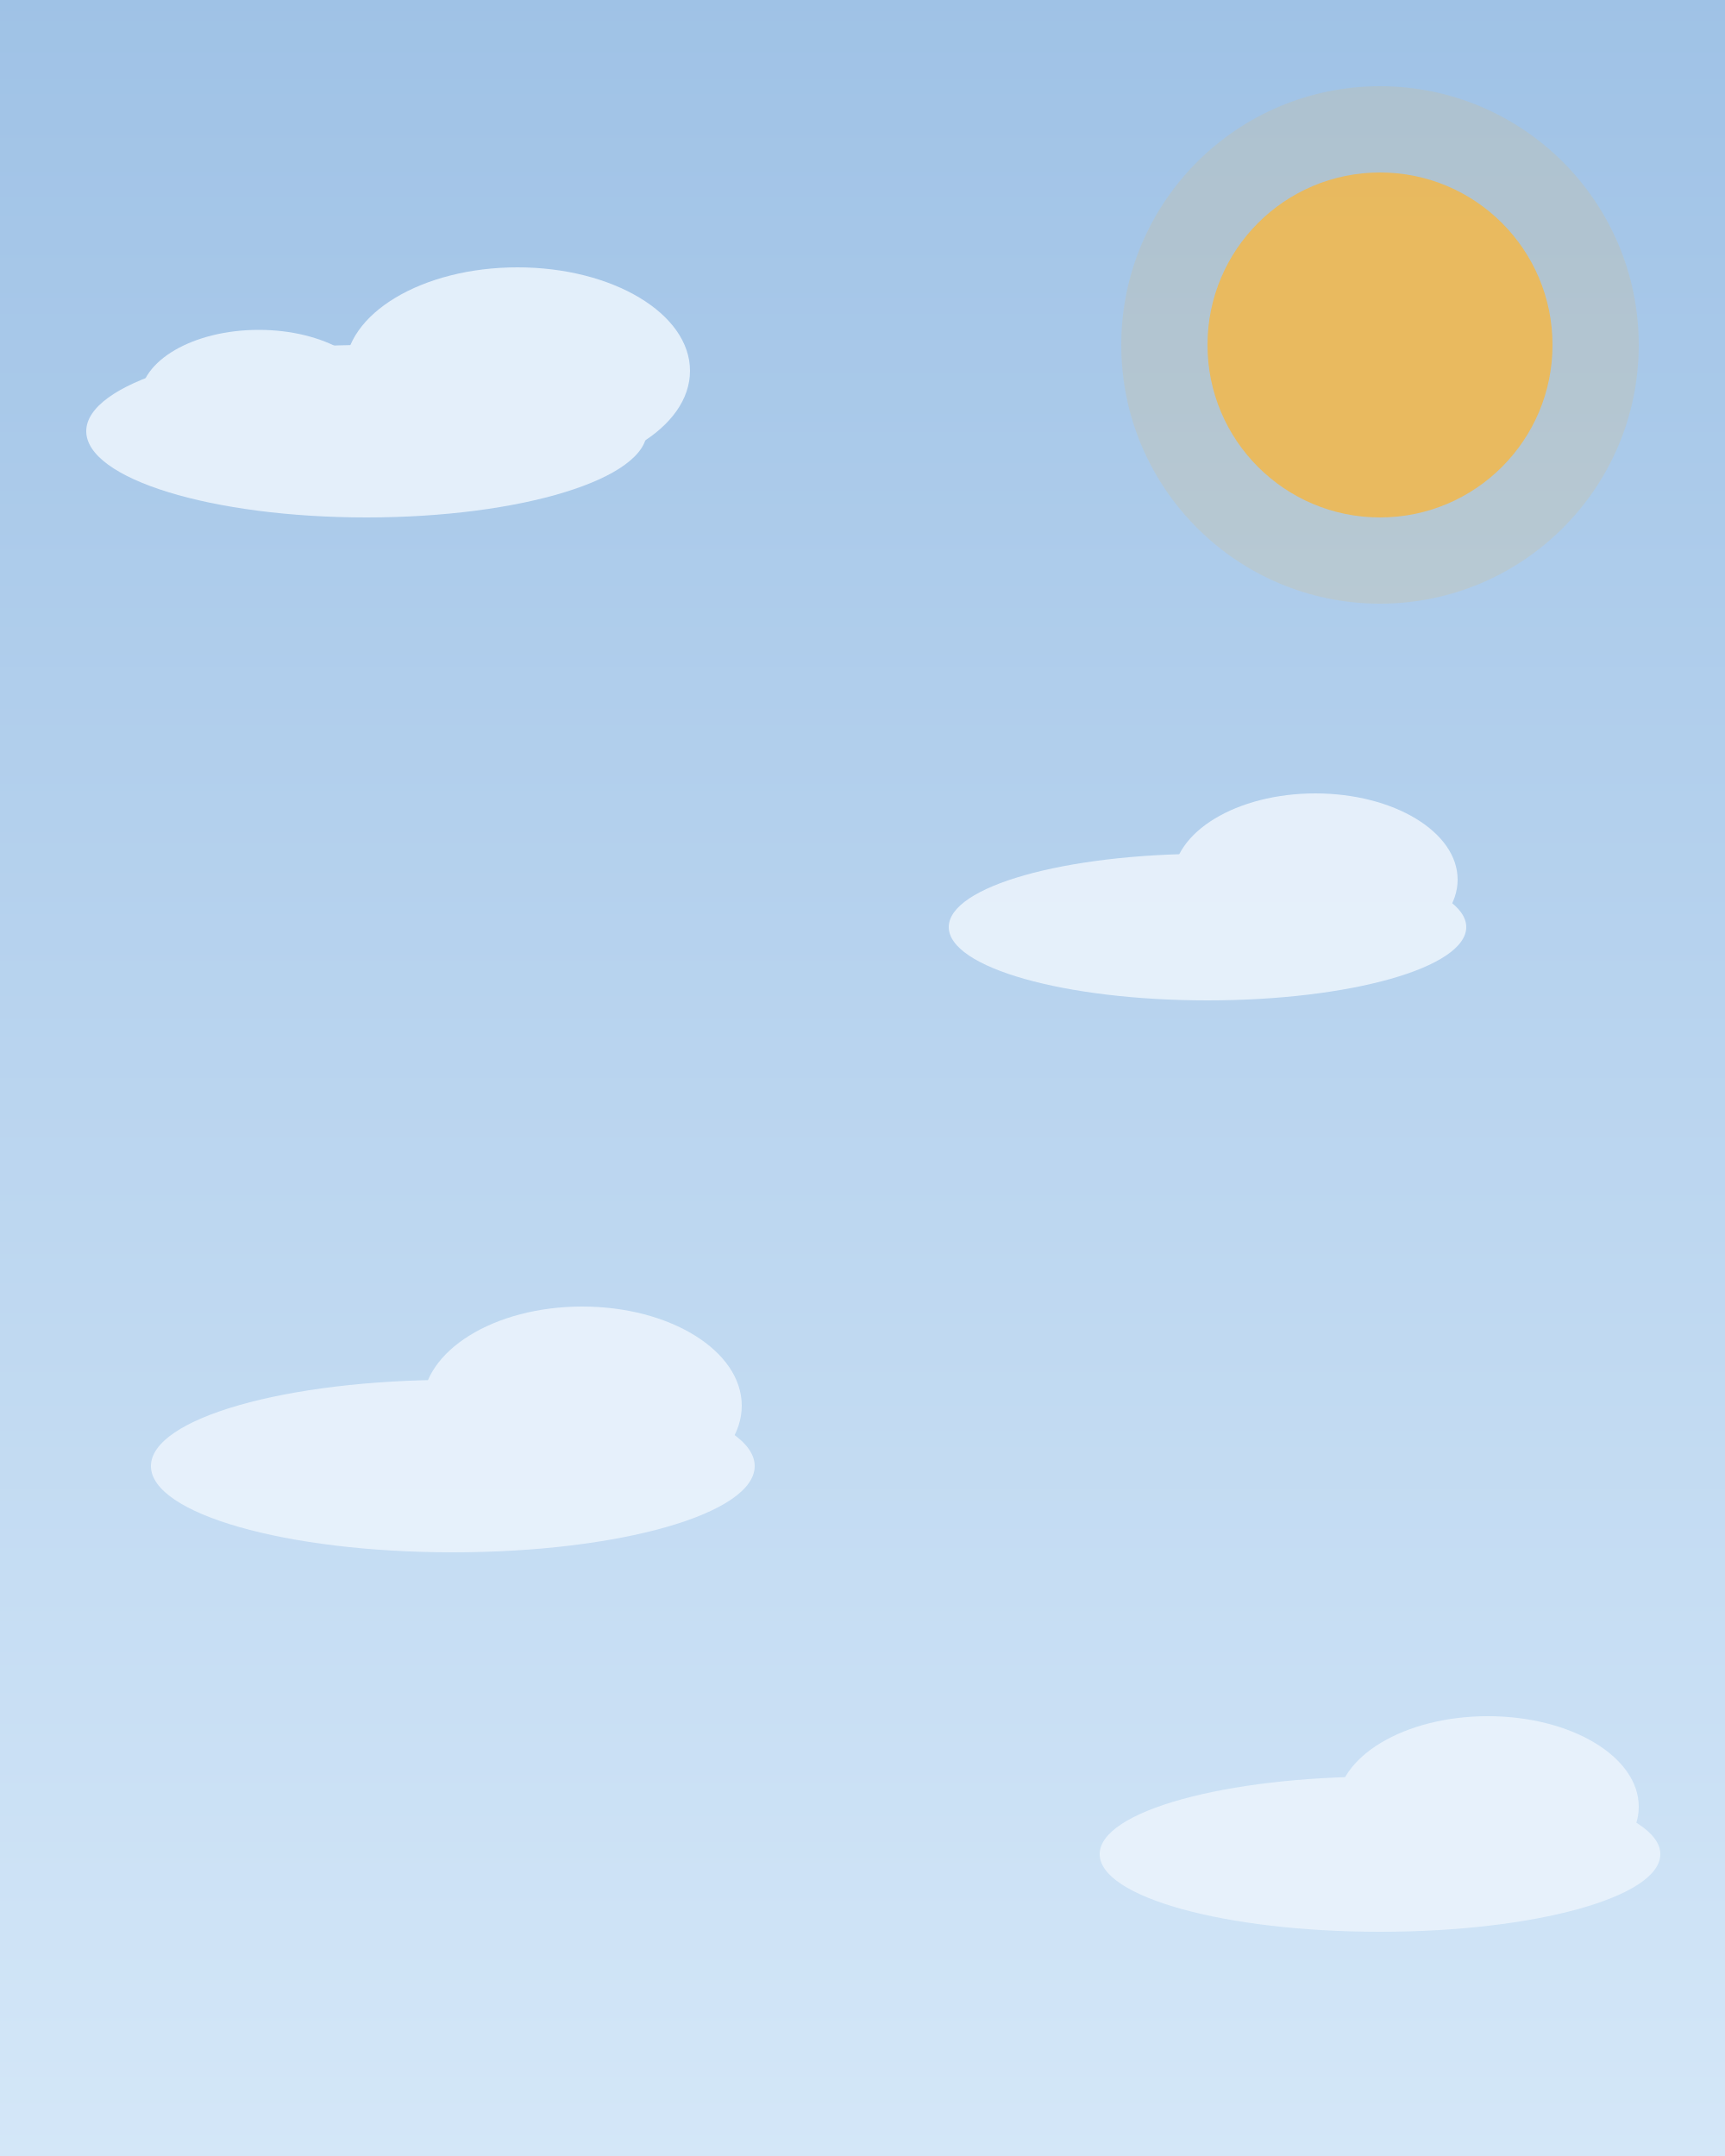
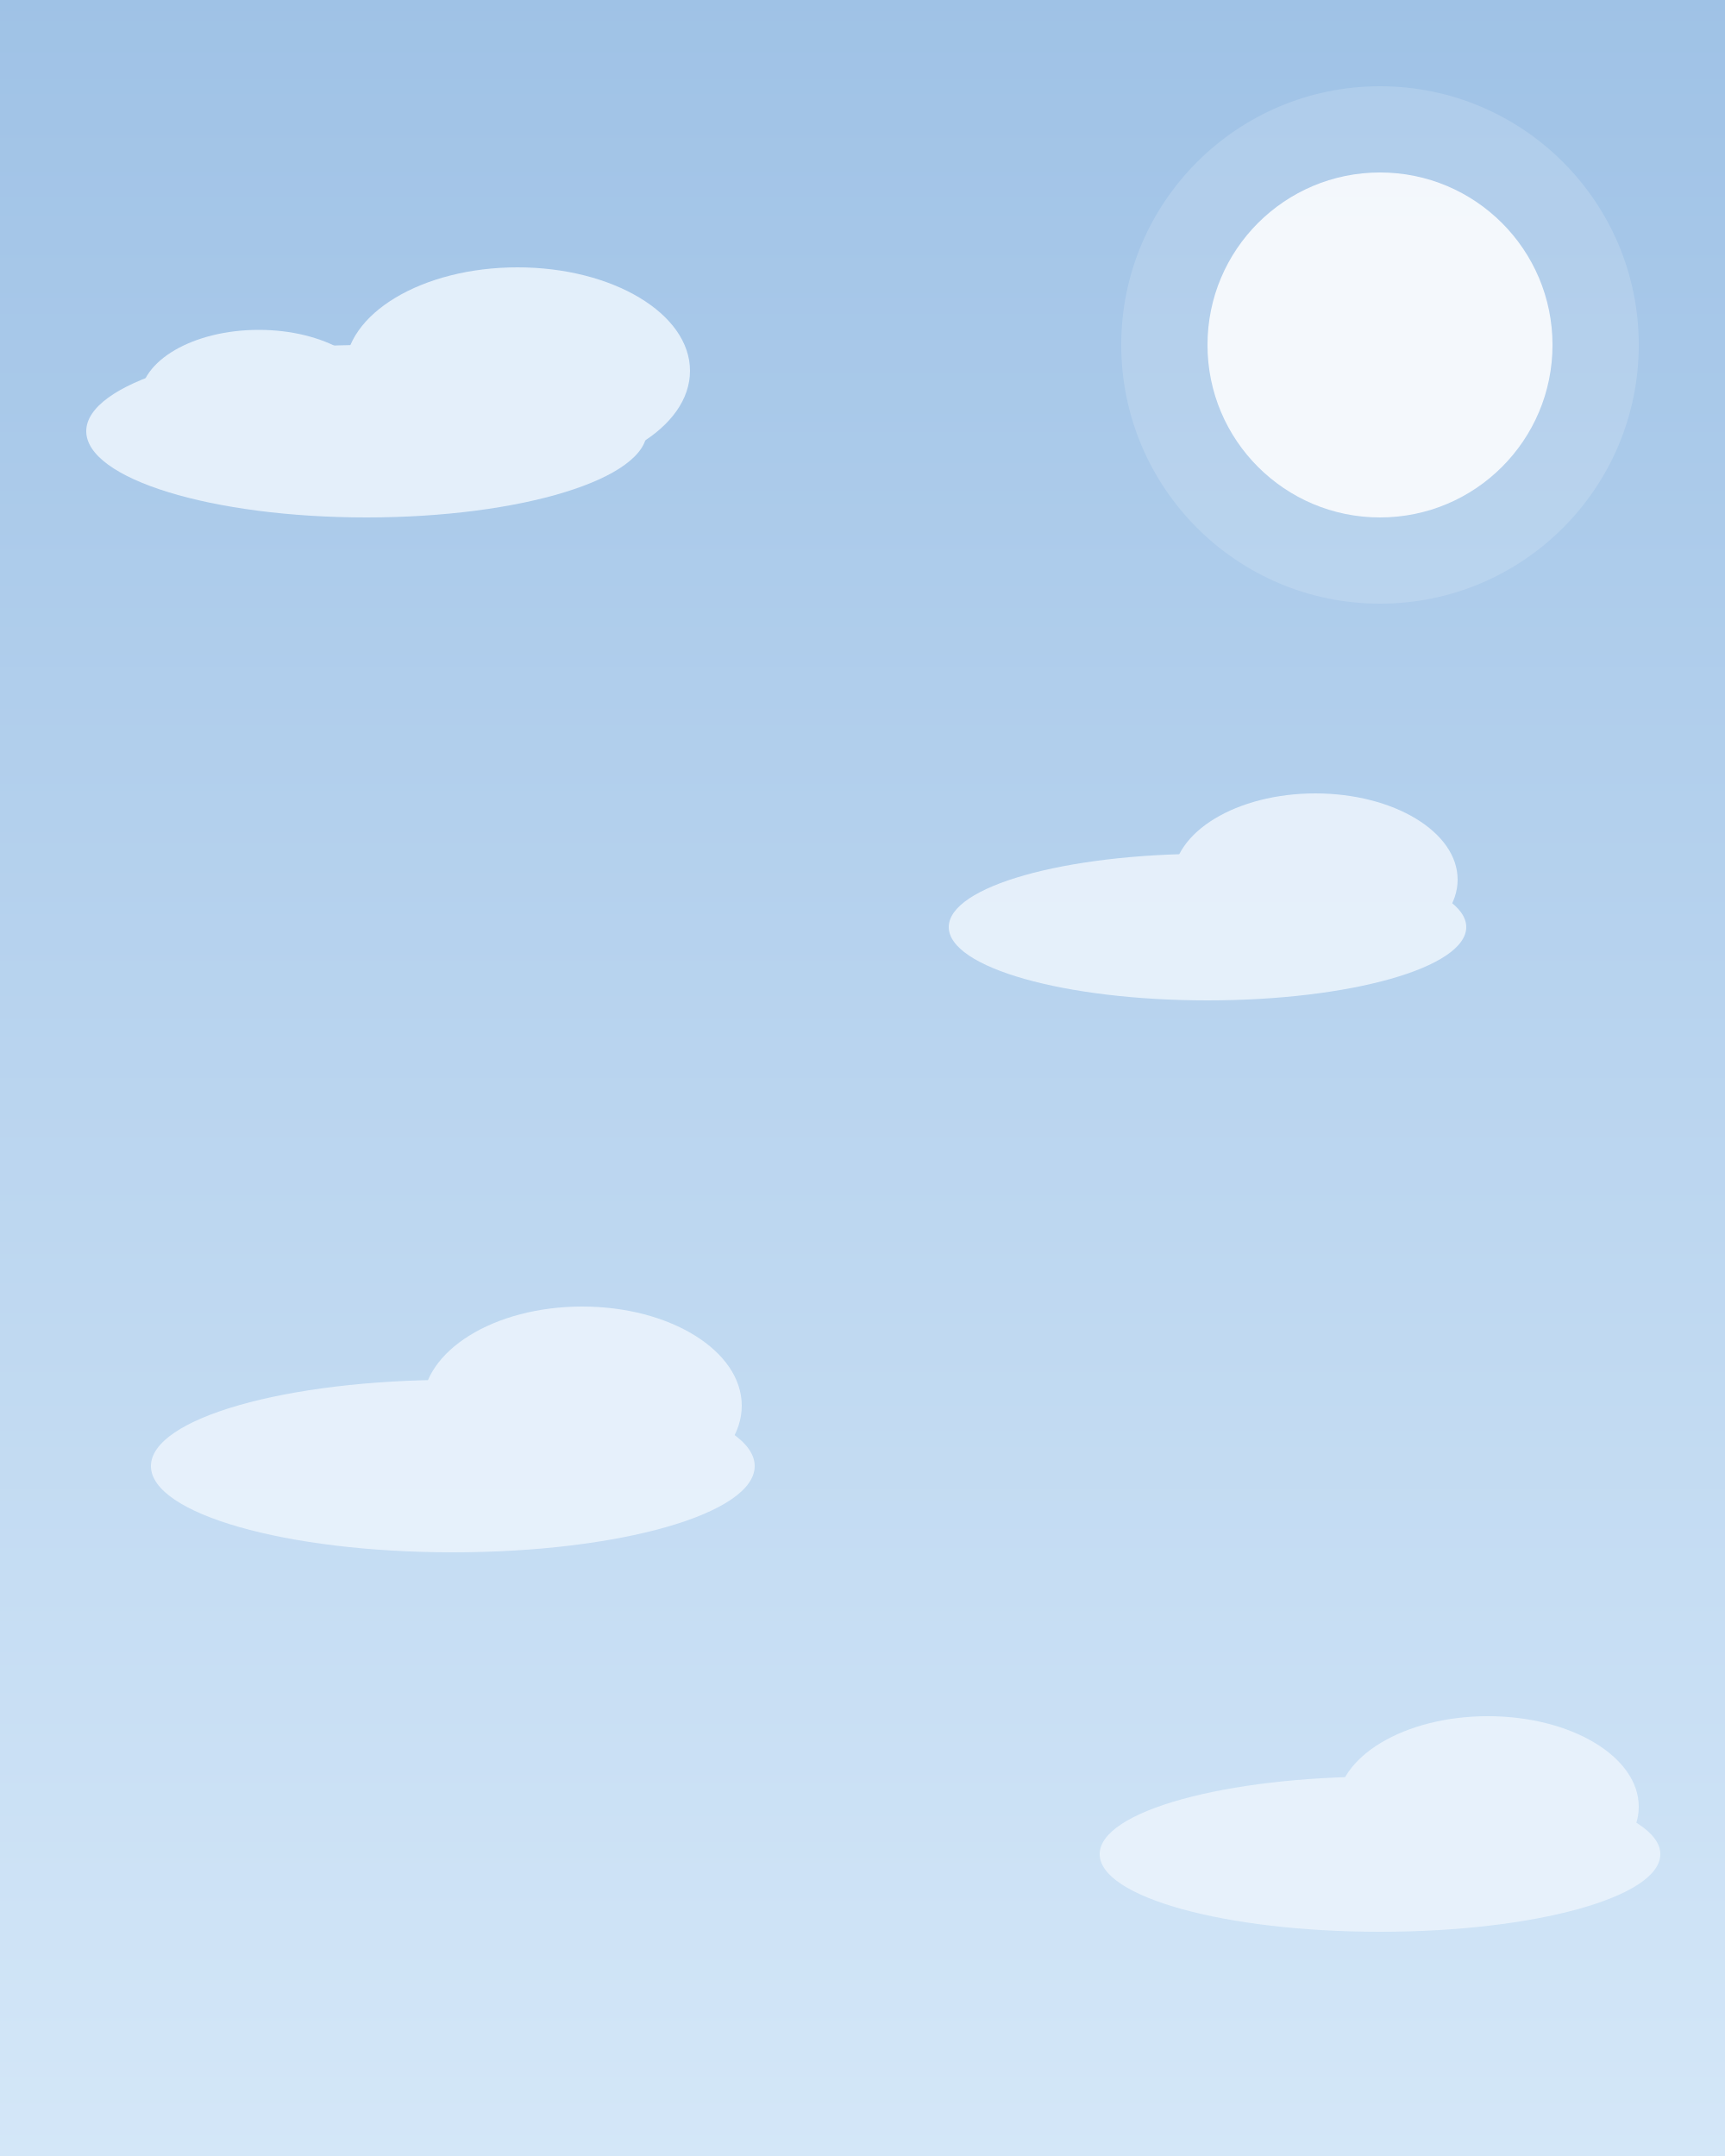
<svg xmlns="http://www.w3.org/2000/svg" viewBox="0 0 800 1000" preserveAspectRatio="xMidYMid slice" role="img" aria-label="A calm blue sky with soft clouds">
  <defs>
    <linearGradient id="g" x1="0" y1="0" x2="0" y2="1">
      <stop offset="0" stop-color="#9fc2e6" />
      <stop offset="1" stop-color="#d4e7f8" />
    </linearGradient>
  </defs>
  <rect width="800" height="1000" fill="url(#g)" />
-   <circle cx="640" cy="160" r="80" fill="#f2b84b" opacity="0.85" />
-   <circle cx="640" cy="160" r="120" fill="#f2b84b" opacity="0.15" />
+   <circle cx="640" cy="160" r="80" fill="#ffffff" opacity="0.85" />
+   <circle cx="640" cy="160" r="120" fill="#ffffff" opacity="0.15" />
  <g fill="#eaf3fc" opacity="0.9">
    <ellipse cx="170" cy="200" rx="130" ry="40" />
    <ellipse cx="240" cy="172" rx="80" ry="48" />
    <ellipse cx="120" cy="185" rx="55" ry="32" />
    <ellipse cx="560" cy="430" rx="120" ry="34" />
    <ellipse cx="610" cy="408" rx="66" ry="40" />
    <ellipse cx="210" cy="680" rx="140" ry="40" />
    <ellipse cx="270" cy="652" rx="74" ry="46" />
    <ellipse cx="640" cy="860" rx="130" ry="36" />
    <ellipse cx="690" cy="838" rx="70" ry="42" />
  </g>
</svg>
